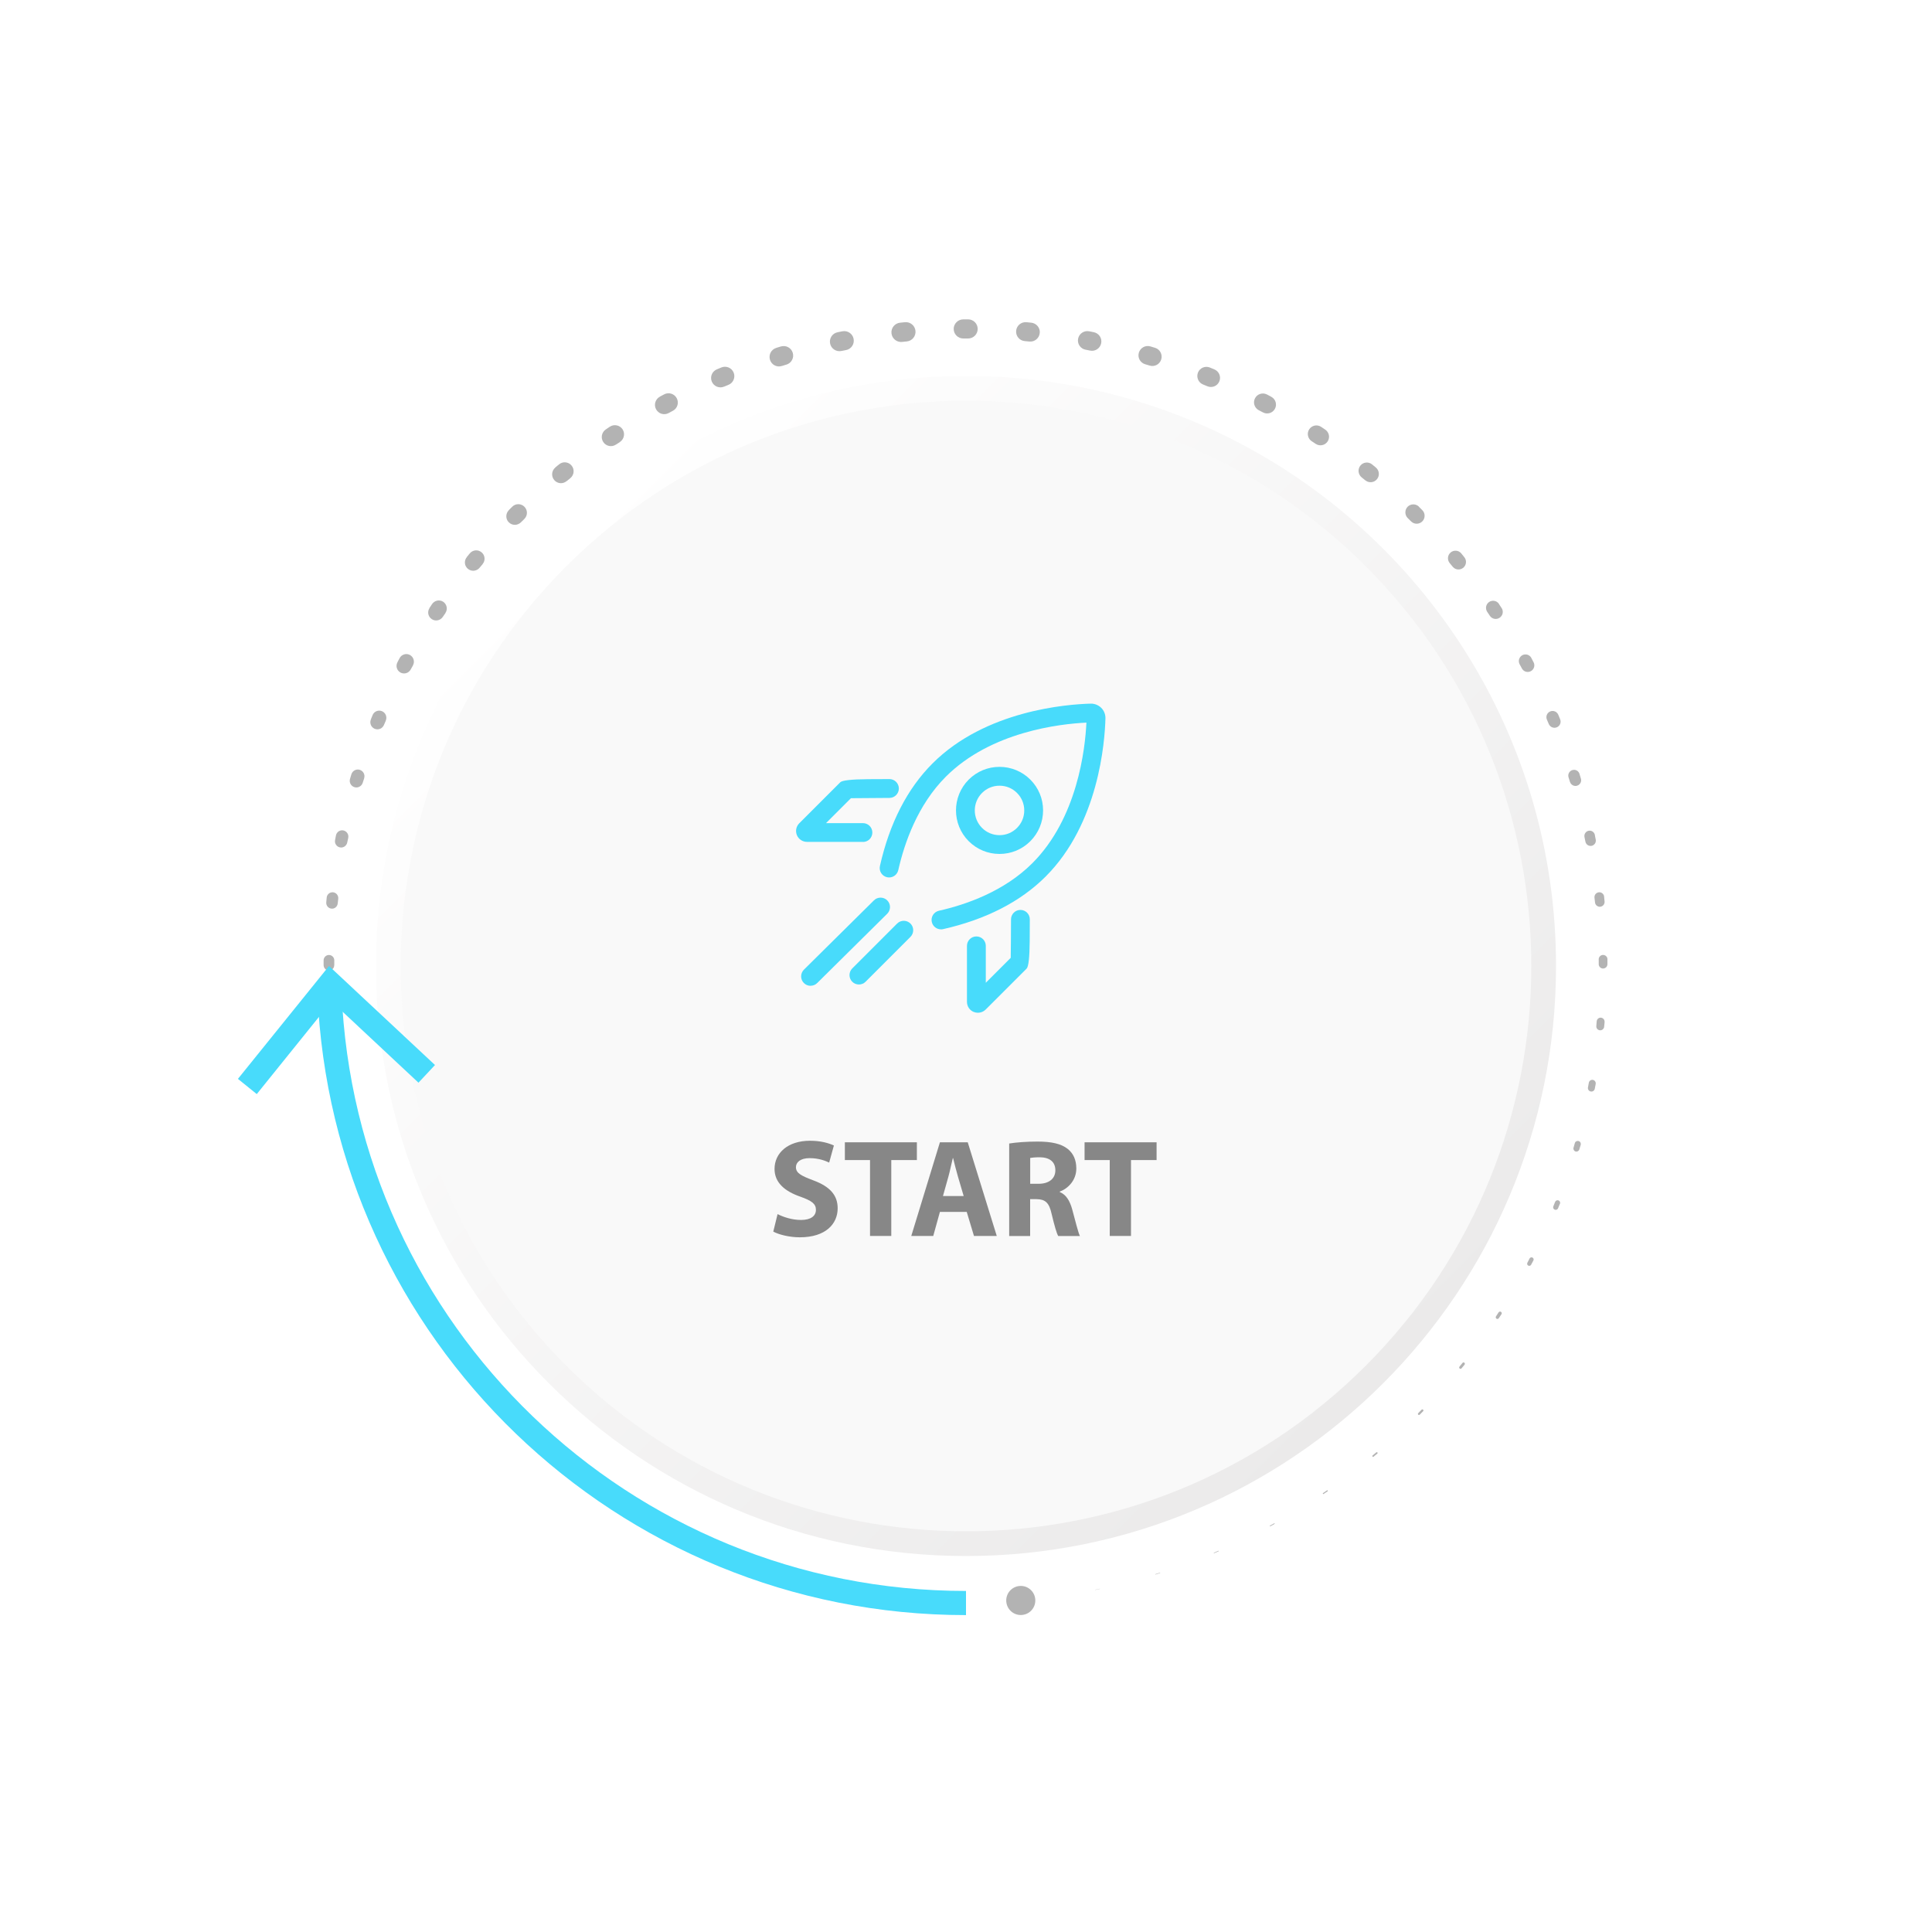
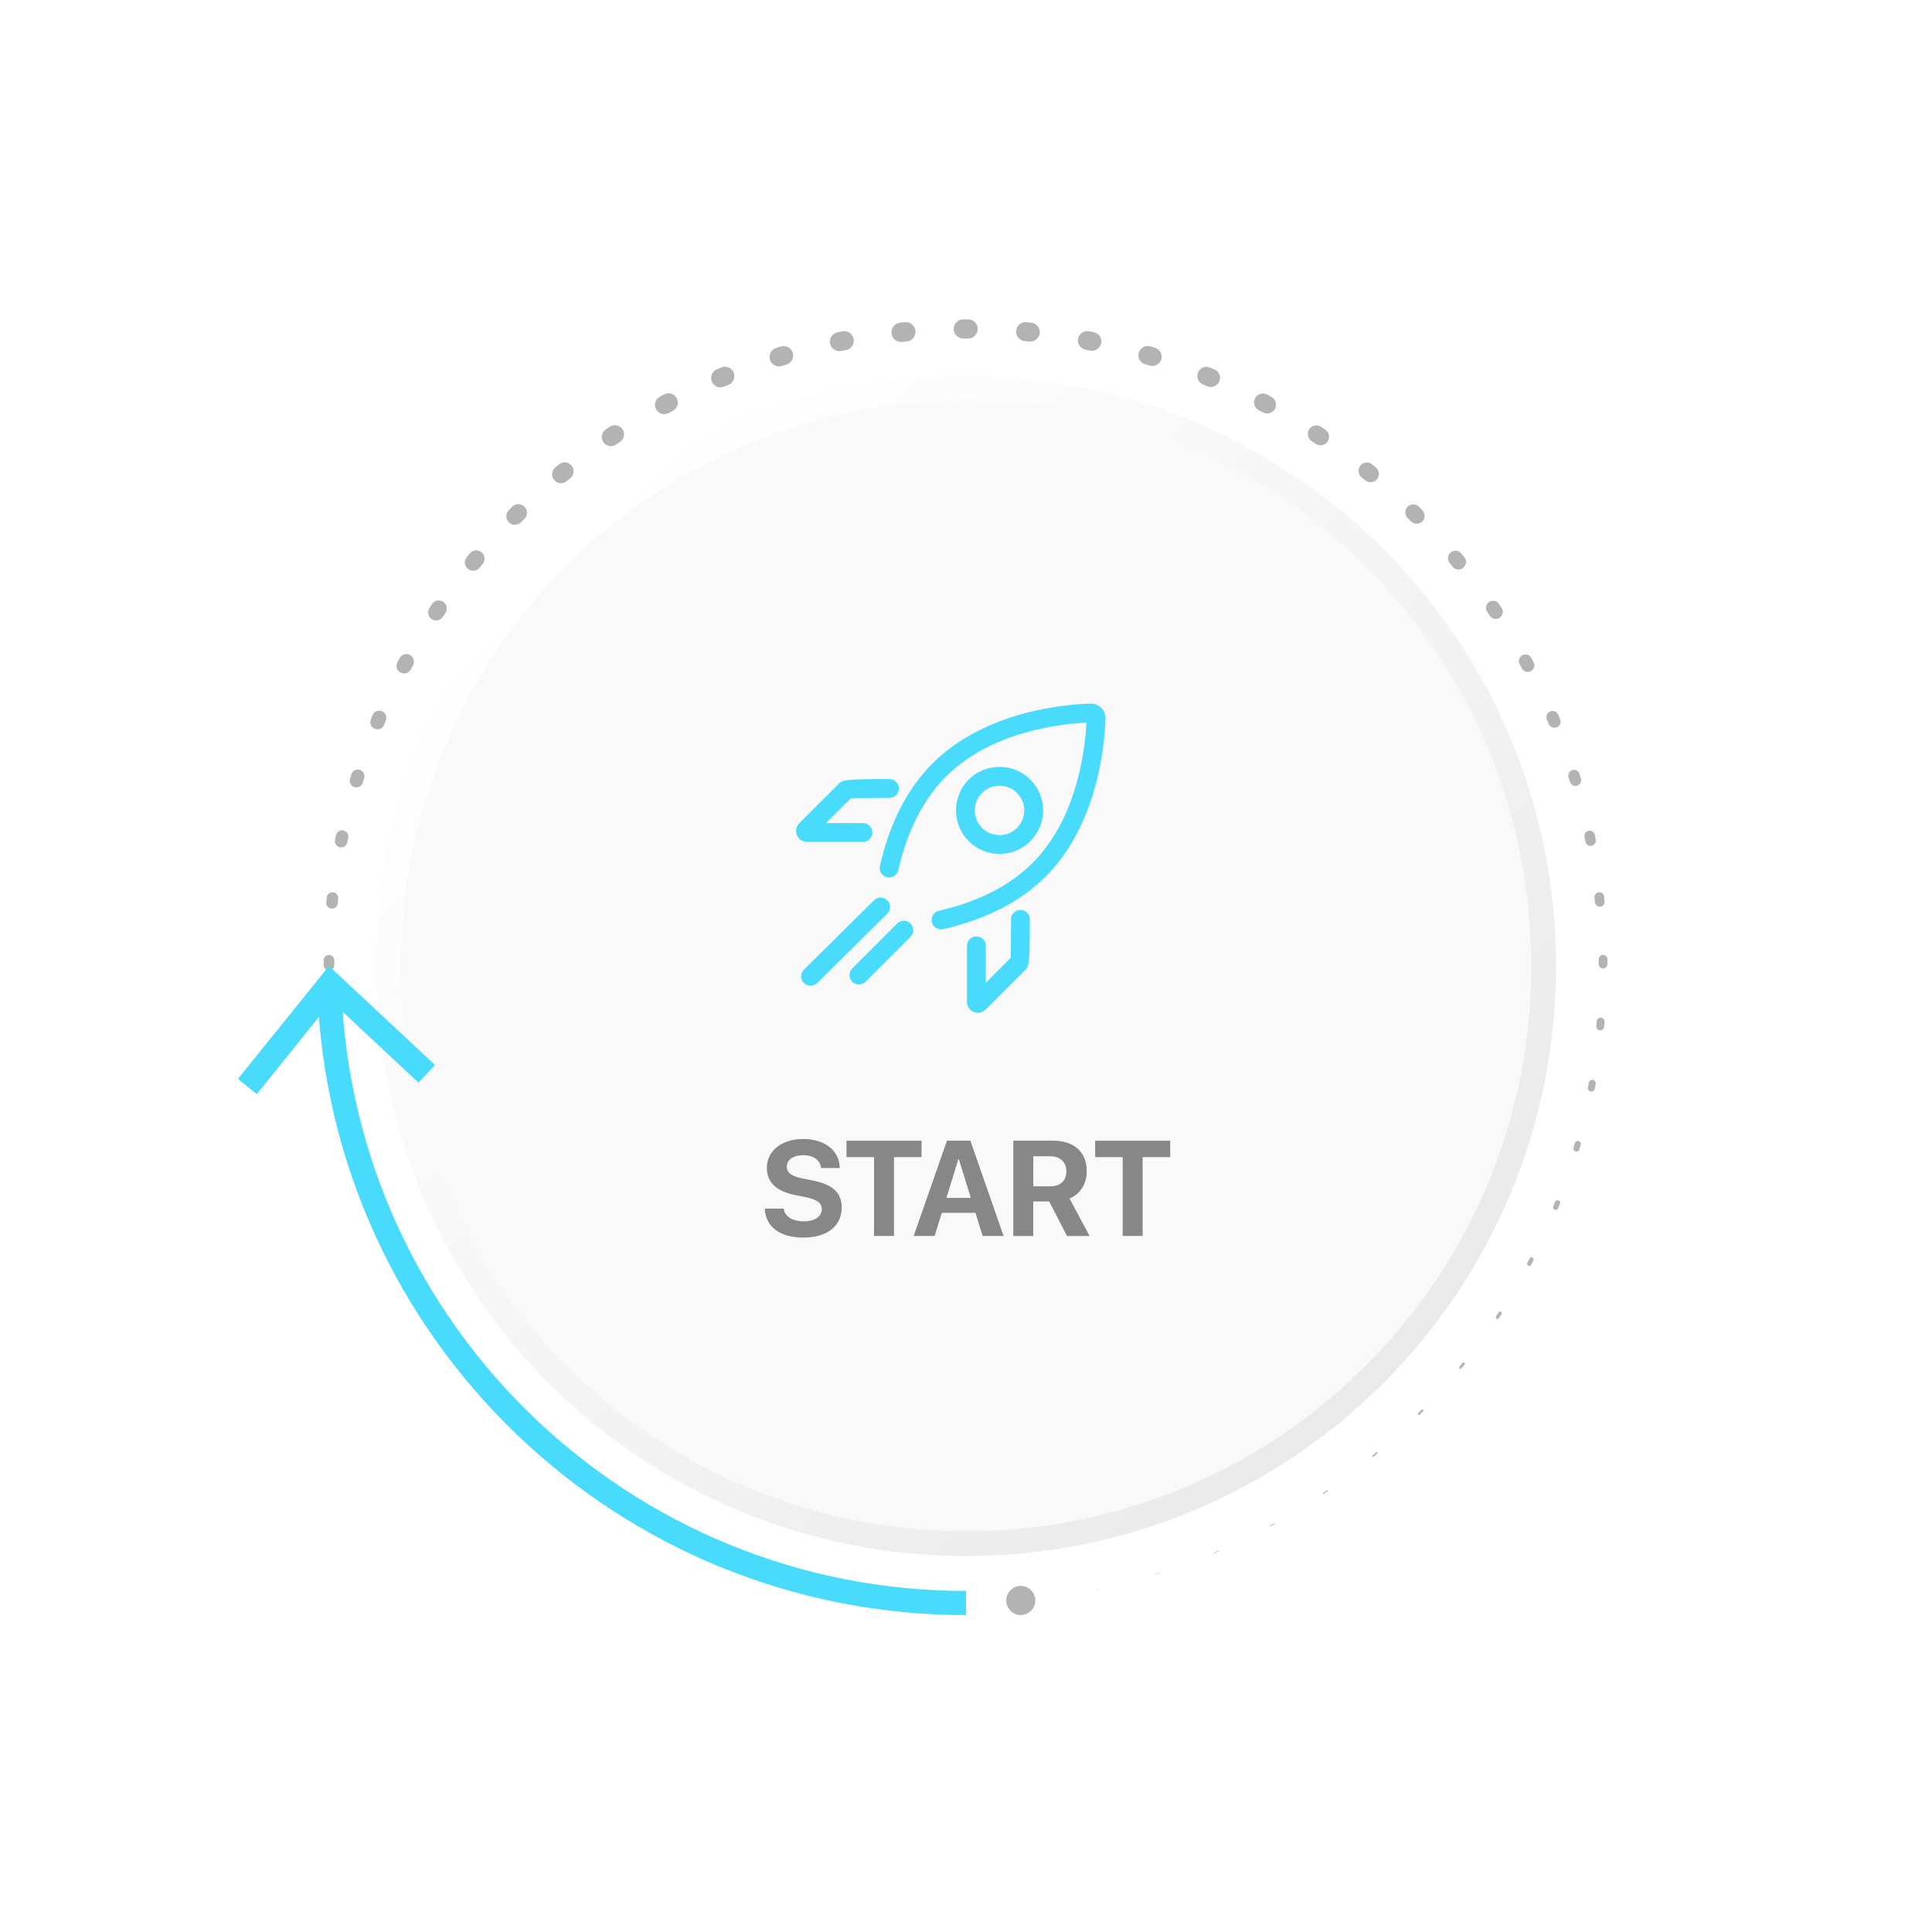
<svg xmlns="http://www.w3.org/2000/svg" id="Layer_1" viewBox="0 0 400 400">
  <defs>
    <style>.cls-1{fill:url(#linear-gradient);}.cls-2{fill:#f9f9f9;}.cls-3{fill:#b3b3b3;}.cls-4{fill:#878787;}.cls-5{fill:#48dbfb;}.cls-6{fill:none;stroke:#48dbfb;stroke-miterlimit:10;stroke-width:5px;}</style>
-     <linearGradient id="linear-gradient" x1="453.04" y1="113.62" x2="280.28" y2="286.38" gradientTransform="translate(566.66) rotate(-180) scale(1 -1)" gradientUnits="userSpaceOnUse">
+     <linearGradient id="linear-gradient" x1="-4560.96" y1="113.62" x2="-4733.72" y2="286.38" gradientTransform="translate(-4447.34) rotate(-180) scale(1 -1)" gradientUnits="userSpaceOnUse">
      <stop offset="0" stop-color="#fff" />
      <stop offset="1" stop-color="#ebeaea" />
    </linearGradient>
  </defs>
  <g>
-     <polygon class="cls-3" points="211.5 331.39 211 331.43 210.99 331.43 211 331.42 211 331.42 211.5 331.38 211.5 331.38 211.5 331.39" />
-     <path class="cls-3" d="M199.09,331.92h-.99s-.02-.02-.02-.03c0-.01,.01-.02,.02-.02h.99s.02,.02,.02,.03c0,.01-.01,.02-.02,.02Z" />
-     <path class="cls-3" d="M186.21,331.23l-.99-.1s-.04-.02-.04-.05c0-.02,.02-.04,.05-.04h0l.99,.11s.04,.02,.04,.05c0,.02-.02,.04-.05,.04Z" />
-     <path class="cls-3" d="M173.45,329.28l-.97-.2s-.05-.04-.05-.07c0-.03,.04-.05,.07-.05h0l.97,.2s.05,.04,.05,.07c0,.03-.04,.05-.07,.05Z" />
-     <path class="cls-3" d="M160.95,326.09l-.95-.3s-.07-.06-.05-.1c.01-.04,.06-.07,.1-.05h0l.94,.3s.07,.06,.05,.1c-.01,.04-.06,.06-.1,.05Z" />
+     <polygon class="cls-3" points="211.5 331.39 211 331.43 210.99 331.43 211 331.42 211.5 331.38 211.5 331.38 211.5 331.39" />
+     <path class="cls-3" d="M199.09,331.92h-.99s-.02-.02-.02-.03c0-.01,.01-.02,.02-.02h.99s.02,.02,.02,.03-.01,.02-.02,.02Z" />
+     <path class="cls-3" d="M186.21,331.23l-.99-.11s-.04-.02-.04-.05c0-.02,.02-.04,.05-.04h0l.99,.11s.04,.02,.04,.05c0,.02-.02,.04-.05,.04Z" />
+     <path class="cls-3" d="M173.45,329.28l-.97-.2s-.05-.04-.05-.07,.04-.05,.07-.05h0l.97,.2s.05,.04,.05,.07c0,.03-.04,.05-.07,.05Z" />
+     <path class="cls-3" d="M160.95,326.09l-.95-.3s-.07-.06-.05-.1c.01-.04,.06-.07,.1-.05h0l.94,.3s.06,.06,.05,.1c-.01,.04-.06,.06-.1,.05Z" />
    <path class="cls-3" d="M148.81,321.7l-.92-.39c-.06-.03-.09-.1-.07-.16,.03-.06,.1-.09,.16-.07h0l.91,.39c.06,.03,.09,.1,.06,.16-.03,.06-.1,.09-.16,.06Z" />
    <path class="cls-3" d="M137.15,316.16l-.87-.47c-.09-.05-.12-.16-.07-.24,.05-.09,.16-.12,.24-.07h0l.87,.48c.09,.05,.12,.15,.07,.24-.05,.08-.15,.12-.24,.07Z" />
    <path class="cls-3" d="M126.08,309.5l-.82-.56c-.11-.07-.14-.22-.06-.33,.07-.11,.22-.14,.33-.06h0l.82,.56c.11,.07,.13,.22,.06,.32-.07,.11-.22,.13-.32,.06Z" />
-     <path class="cls-3" d="M115.7,301.8l-.77-.63c-.12-.1-.14-.29-.04-.41,.1-.12,.29-.14,.41-.04h0l.76,.64c.12,.1,.14,.28,.04,.4-.1,.12-.28,.14-.4,.04Z" />
-     <path class="cls-3" d="M106.1,293.14l-.7-.7c-.14-.14-.14-.38,0-.52,.14-.14,.38-.14,.52,0h0l.69,.72c.14,.14,.14,.37,0,.51-.14,.14-.37,.14-.51,0Z" />
+     <path class="cls-3" d="M115.7,301.8l-.77-.63c-.12-.1-.14-.29-.04-.41s.29-.14,.41-.04h0l.76,.64c.12,.1,.14,.28,.04,.4-.1,.12-.28,.14-.4,.04Z" />
+     <path class="cls-3" d="M106.1,293.13l-.7-.7c-.14-.14-.14-.38,0-.52,.14-.14,.38-.14,.52,0h0l.69,.72c.14,.14,.14,.37,0,.51-.14,.14-.37,.14-.51,0Z" />
    <path class="cls-3" d="M97.38,283.58l-.63-.77c-.16-.2-.13-.49,.06-.65,.2-.16,.49-.13,.65,.06h0l.62,.78c.16,.19,.13,.48-.07,.64-.19,.16-.48,.13-.64-.06Z" />
-     <path class="cls-3" d="M89.62,273.22l-.55-.83c-.17-.25-.1-.6,.15-.77s.6-.1,.77,.15h0l.54,.84c.17,.25,.1,.59-.15,.76-.25,.16-.59,.09-.75-.15Z" />
+     <path class="cls-3" d="M89.62,273.22l-.55-.83c-.17-.25-.1-.6,.15-.77s.6-.1,.77,.15h0l.54,.84c.17,.25,.1,.59-.16,.76-.25,.16-.59,.09-.75-.15Z" />
    <path class="cls-3" d="M82.91,262.13l-.47-.88c-.17-.31-.05-.7,.26-.87,.31-.17,.7-.05,.87,.26h0l.45,.89c.16,.31,.04,.7-.27,.86-.31,.16-.69,.04-.86-.26Z" />
    <path class="cls-3" d="M77.31,250.44l-.38-.92c-.16-.38,.02-.81,.4-.96,.38-.16,.81,.02,.96,.4h0l.36,.93h0c.15,.38-.03,.8-.41,.95-.37,.15-.79-.03-.94-.4Z" />
    <path class="cls-3" d="M72.9,238.24l-.29-.96c-.13-.44,.11-.9,.55-1.03,.44-.13,.9,.11,1.03,.55h0v.02l.28,.95h0c.13,.44-.13,.9-.56,1.02-.43,.12-.88-.12-1.01-.55Z" />
-     <path class="cls-3" d="M69.69,225.66l-.2-.98c-.1-.5,.22-.98,.72-1.08,.5-.1,.98,.22,1.08,.72h0v.02l.18,.97h0c.09,.5-.24,.98-.73,1.07-.49,.09-.97-.23-1.06-.72Z" />
+     <path class="cls-3" d="M69.69,225.66l-.2-.98c-.1-.5,.22-.98,.72-1.08s.98,.22,1.08,.72h0v.02l.18,.97h0c.09,.5-.24,.98-.73,1.07-.49,.09-.97-.23-1.06-.72Z" />
    <path class="cls-3" d="M67.73,212.81l-.1-1c-.06-.56,.35-1.05,.91-1.11,.56-.06,1.05,.35,1.11,.91h0v.02l.09,.98h0c.05,.56-.36,1.05-.92,1.1-.55,.05-1.03-.36-1.09-.9Z" />
    <path class="cls-3" d="M67,199.83v-1c0-.61,.49-1.11,1.1-1.11,.61,0,1.11,.49,1.11,1.1h0v1.01h-.01c0,.62-.5,1.1-1.11,1.1-.6,0-1.08-.5-1.09-1.1Z" />
    <path class="cls-3" d="M67.55,186.82l.09-1c.06-.66,.65-1.14,1.31-1.08,.66,.06,1.14,.65,1.08,1.31h0v.03l-.11,.98h0c-.07,.66-.66,1.14-1.31,1.06-.65-.07-1.12-.65-1.06-1.3Z" />
    <path class="cls-3" d="M69.37,173.93l.19-.98c.14-.7,.82-1.16,1.52-1.02,.7,.14,1.16,.82,1.02,1.52h0v.03l-.21,.96h0c-.15,.7-.83,1.15-1.52,1-.69-.14-1.13-.82-1-1.5Z" />
    <path class="cls-3" d="M72.46,161.27l.29-.96c.22-.73,.99-1.15,1.72-.93,.73,.22,1.15,.99,.93,1.72h0v.03l-.3,.93h0c-.23,.73-1,1.14-1.73,.91-.72-.23-1.12-.99-.9-1.71Z" />
    <path class="cls-3" d="M76.77,148.97l.38-.93c.31-.75,1.17-1.11,1.93-.8,.75,.31,1.11,1.17,.8,1.93h0v.03l-.39,.9h0c-.32,.76-1.18,1.1-1.93,.78-.74-.32-1.08-1.17-.78-1.91Z" />
-     <path class="cls-3" d="M82.27,137.14l.47-.89c.41-.76,1.36-1.06,2.12-.65,.76,.41,1.06,1.36,.65,2.12h0v.03l-.48,.86h0c-.42,.77-1.36,1.04-2.12,.63-.75-.41-1.03-1.35-.63-2.1Z" />
+     <path class="cls-3" d="M82.27,137.14l.47-.89c.41-.76,1.36-1.06,2.12-.65s1.06,1.36,.65,2.12h0v.03l-.48,.86h0c-.42,.77-1.36,1.04-2.12,.63-.75-.41-1.03-1.35-.63-2.1Z" />
    <path class="cls-3" d="M88.9,125.9l.56-.84c.51-.76,1.54-.97,2.3-.47,.76,.51,.97,1.54,.47,2.3h0v.03l-.56,.81h0c-.52,.76-1.54,.96-2.3,.44-.75-.51-.94-1.53-.44-2.28Z" />
    <path class="cls-3" d="M96.62,115.36l.64-.78c.6-.74,1.69-.85,2.43-.24,.74,.6,.85,1.69,.24,2.43h0v.02l-.63,.75h0c-.61,.74-1.69,.84-2.43,.23-.73-.61-.83-1.68-.23-2.41Z" />
-     <path class="cls-3" d="M105.34,105.62l.71-.71c.69-.7,1.82-.7,2.52,0s.7,1.82,0,2.52h-.01v.02l-.71,.69h0c-.7,.7-1.82,.69-2.51,0-.69-.69-.68-1.81,0-2.5Z" />
+     <path class="cls-3" d="M105.34,105.62l.71-.71c.69-.7,1.82-.7,2.52,0,.7,.69,.7,1.82,0,2.52h-.01v.02l-.71,.69h0c-.7,.7-1.82,.69-2.51,0-.69-.69-.68-1.81,0-2.5Z" />
    <path class="cls-3" d="M114.97,96.78l.78-.64c.78-.65,1.94-.54,2.59,.25,.65,.78,.54,1.94-.25,2.59h-.01v.02l-.77,.62h-.01c-.79,.65-1.94,.53-2.58-.26-.63-.78-.52-1.93,.26-2.57Z" />
    <path class="cls-3" d="M125.42,88.91l.83-.56c.87-.58,2.04-.35,2.63,.51,.58,.87,.35,2.04-.51,2.63h-.01v.02l-.83,.54h-.01c-.87,.58-2.04,.34-2.62-.53-.57-.87-.34-2.03,.52-2.61Z" />
-     <path class="cls-3" d="M136.61,82.12l.89-.47c.94-.5,2.1-.15,2.61,.79,.5,.94,.15,2.1-.79,2.61h-.02l-.86,.47h-.01c-.94,.51-2.1,.15-2.6-.79-.5-.94-.15-2.1,.79-2.6Z" />
+     <path class="cls-3" d="M136.61,82.12l.89-.47c.94-.5,2.1-.15,2.61,.79s.15,2.1-.79,2.61h-.02l-.86,.47h-.01c-.94,.51-2.1,.15-2.6-.79s-.15-2.1,.79-2.6Z" />
    <path class="cls-3" d="M148.42,76.47l.93-.39c.99-.41,2.13,.06,2.54,1.05,.41,.99-.06,2.13-1.05,2.54h-.02l-.9,.38h-.01c-.99,.41-2.13-.06-2.54-1.05-.41-.99,.06-2.13,1.05-2.53Z" />
-     <path class="cls-3" d="M160.72,72.02l.96-.29c1.04-.31,2.13,.27,2.45,1.31s-.27,2.13-1.31,2.45h-.02l-.94,.29h-.01c-1.04,.32-2.13-.27-2.44-1.31-.31-1.04,.27-2.13,1.31-2.44Z" />
+     <path class="cls-3" d="M160.72,72.02l.96-.29c1.04-.31,2.13,.27,2.45,1.31s-.27,2.13-1.31,2.45h-.02l-.94,.29h-.01c-1.04,.32-2.13-.27-2.44-1.31s.27-2.13,1.31-2.44Z" />
    <path class="cls-3" d="M173.41,68.79l.99-.2c1.07-.21,2.12,.48,2.33,1.56s-.48,2.12-1.56,2.33h-.02l-.96,.19h-.01c-1.07,.21-2.11-.49-2.32-1.56-.21-1.07,.48-2.11,1.56-2.32Z" />
    <path class="cls-3" d="M186.35,66.81l1-.1c1.1-.11,2.08,.69,2.19,1.79,.11,1.1-.69,2.08-1.79,2.19h-.01l-.97,.1h-.01c-1.1,.11-2.08-.69-2.19-1.79-.11-1.1,.69-2.08,1.79-2.19h0Z" />
-     <path class="cls-3" d="M199.43,66.12h1.01c1.09,0,1.98,.89,1.98,1.98,0,1.09-.89,1.98-1.98,1.98h-1c-1.09,0-1.98-.88-1.99-1.97,0-1.09,.88-1.98,1.98-1.99h0Z" />
-     <path class="cls-3" d="M212.51,66.71l1,.1c1.08,.11,1.87,1.07,1.76,2.14-.11,1.08-1.07,1.87-2.14,1.76h0l-.97-.09h-.01c-1.08-.1-1.87-1.06-1.77-2.14,.1-1.08,1.06-1.87,2.14-1.77h0Z" />
-     <path class="cls-3" d="M225.47,68.58l.99,.2c1.05,.21,1.74,1.23,1.53,2.28s-1.23,1.74-2.28,1.53h0l-.96-.19h-.01c-1.05-.21-1.74-1.23-1.53-2.28,.21-1.05,1.23-1.74,2.28-1.53h0Z" />
-     <path class="cls-3" d="M238.18,71.72l.96,.29c1.02,.31,1.59,1.38,1.28,2.4s-1.38,1.59-2.4,1.28h0l-.93-.28h-.01c-1.02-.31-1.6-1.38-1.29-2.4,.31-1.02,1.38-1.6,2.4-1.29h0Z" />
-     <path class="cls-3" d="M250.51,76.1l.93,.39c.96,.4,1.41,1.51,1.01,2.47-.4,.96-1.49,1.41-2.45,1.02h-.01l-.91-.38h-.01c-.97-.4-1.43-1.5-1.04-2.47,.39-.97,1.5-1.43,2.46-1.04h.02Z" />
+     <path class="cls-3" d="M199.43,66.12h1.01c1.09,0,1.98,.89,1.98,1.98,0,1.09-.89,1.98-1.98,1.98h-1c-1.09,0-1.98-.88-1.99-1.97s.88-1.98,1.98-1.99h0Z" />
+     <path class="cls-3" d="M212.51,66.71l1,.1c1.08,.11,1.87,1.07,1.76,2.14s-1.07,1.87-2.14,1.76h0l-.97-.09h-.01c-1.08-.1-1.87-1.06-1.77-2.14,.1-1.08,1.06-1.87,2.14-1.77h0Z" />
+     <path class="cls-3" d="M225.47,68.58l.99,.2c1.05,.21,1.74,1.23,1.53,2.28-.21,1.05-1.23,1.74-2.28,1.53h0l-.96-.19h-.01c-1.05-.21-1.74-1.23-1.53-2.28,.21-1.05,1.23-1.74,2.28-1.53h0Z" />
+     <path class="cls-3" d="M238.18,71.72l.96,.29c1.02,.31,1.59,1.38,1.28,2.4-.31,1.02-1.38,1.59-2.4,1.28h0l-.94-.28h-.01c-1.02-.31-1.6-1.38-1.29-2.4,.31-1.02,1.38-1.6,2.4-1.29h0Z" />
+     <path class="cls-3" d="M250.51,76.1l.93,.39c.96,.4,1.41,1.51,1.01,2.47-.4,.96-1.49,1.41-2.45,1.02h-.01l-.91-.38h-.01c-.97-.4-1.43-1.5-1.04-2.47,.39-.97,1.5-1.43,2.46-1.04h.01Z" />
    <path class="cls-3" d="M262.33,81.68l.89,.48c.89,.48,1.22,1.59,.74,2.48-.48,.88-1.58,1.22-2.46,.75h-.01l-.87-.46h-.01c-.9-.48-1.24-1.59-.77-2.48,.47-.9,1.58-1.24,2.48-.77h.01Z" />
-     <path class="cls-3" d="M273.55,88.39l.83,.56c.81,.55,1.03,1.65,.48,2.46-.54,.81-1.64,1.03-2.45,.49h-.01l-.82-.55h-.01c-.82-.55-1.05-1.65-.51-2.47s1.64-1.05,2.46-.51h.01Z" />
+     <path class="cls-3" d="M273.55,88.39l.83,.56c.81,.55,1.03,1.65,.48,2.46-.54,.81-1.64,1.03-2.45,.49h-.01l-.82-.55h-.01c-.82-.55-1.05-1.65-.51-2.47,.54-.82,1.64-1.05,2.46-.51h.01Z" />
    <path class="cls-3" d="M284.07,96.15l.78,.64c.73,.6,.84,1.69,.24,2.42-.6,.73-1.67,.84-2.41,.24h-.01l-.76-.62h0c-.74-.61-.85-1.69-.26-2.43s1.68-.85,2.42-.26h.01Z" />
-     <path class="cls-3" d="M293.76,104.91l.71,.71c.64,.64,.64,1.69,0,2.33-.64,.64-1.67,.64-2.31,.01h0l-.7-.69h0c-.65-.65-.66-1.69-.03-2.35,.64-.65,1.69-.66,2.34-.03l.02,.02Z" />
+     <path class="cls-3" d="M293.76,104.91l.71,.71c.64,.64,.64,1.69,0,2.33-.64,.63-1.67,.64-2.31,.01h-.01l-.7-.69h0c-.65-.65-.66-1.69-.03-2.35,.64-.65,1.69-.66,2.34-.03l.02,.02Z" />
    <path class="cls-3" d="M302.54,114.58l.63,.78c.54,.66,.44,1.64-.22,2.19-.66,.54-1.63,.45-2.17-.2h0l-.63-.76h0c-.55-.67-.47-1.65,.19-2.21,.66-.55,1.64-.47,2.2,.19v.02Z" />
-     <path class="cls-3" d="M310.33,125.04l.56,.84c.45,.67,.26,1.58-.41,2.02-.67,.44-1.56,.27-2.01-.39h0l-.55-.82h0c-.46-.68-.29-1.59,.38-2.05,.67-.46,1.58-.29,2.04,.38v.02Z" />
+     <path class="cls-3" d="M310.33,125.04l.56,.84c.45,.67,.26,1.58-.41,2.02-.67,.44-1.56,.27-2.01-.39h0l-.55-.82h0c-.46-.68-.29-1.59,.38-2.05s1.58-.29,2.04,.38v.02Z" />
    <path class="cls-3" d="M317.04,136.22l.47,.89c.35,.67,.1,1.49-.57,1.85-.66,.35-1.48,.11-1.84-.55h0l-.47-.87h0c-.37-.67-.12-1.51,.54-1.88,.67-.37,1.5-.12,1.87,.54v.02Z" />
-     <path class="cls-3" d="M322.63,147.99l.38,.93c.27,.65-.04,1.4-.69,1.66-.65,.27-1.38-.04-1.66-.68h0l-.39-.91h0c-.28-.66,.02-1.41,.67-1.69s1.4,.02,1.68,.67v.02Z" />
-     <path class="cls-3" d="M327.02,160.24l.29,.96c.19,.63-.17,1.28-.79,1.47-.62,.19-1.27-.16-1.47-.78h0l-.3-.95h0c-.2-.63,.15-1.3,.78-1.5s1.29,.15,1.49,.78v.02Z" />
+     <path class="cls-3" d="M322.63,147.99l.38,.93c.27,.65-.04,1.4-.69,1.66-.65,.27-1.38-.04-1.66-.68h0l-.39-.91h0c-.28-.66,.02-1.41,.67-1.69,.65-.28,1.4,.02,1.68,.67v.02Z" />
+     <path class="cls-3" d="M327.02,160.24l.29,.96c.19,.63-.17,1.28-.79,1.47-.62,.19-1.27-.16-1.47-.78h0l-.3-.95h0c-.2-.63,.15-1.3,.78-1.5,.63-.2,1.29,.15,1.49,.78v.02Z" />
    <path class="cls-3" d="M330.19,172.86l.19,.98c.12,.59-.27,1.16-.86,1.28-.58,.11-1.15-.26-1.27-.84h0l-.2-.97h0c-.12-.6,.25-1.18,.85-1.31,.59-.12,1.17,.25,1.3,.85v.02Z" />
    <path class="cls-3" d="M332.11,185.64l.1,1c.05,.55-.35,1.03-.89,1.09-.54,.05-1.03-.34-1.09-.88h0l-.11-.99h0c-.06-.56,.33-1.05,.89-1.12,.55-.06,1.05,.33,1.11,.89h0Z" />
    <path class="cls-3" d="M332.8,198.62v1c0,.5-.4,.9-.9,.9-.49,0-.9-.4-.9-.89h0v-.99h-.01c0-.51,.39-.92,.9-.93,.5,0,.92,.39,.92,.9h0Z" />
    <path class="cls-3" d="M332.22,211.59l-.1,.99c-.04,.45-.44,.77-.89,.73-.44-.04-.77-.43-.73-.87h0l.08-.99h0c.04-.46,.43-.79,.88-.75s.78,.43,.75,.88h0Z" />
    <path class="cls-3" d="M330.37,224.44l-.19,.98c-.08,.39-.45,.64-.84,.56-.39-.08-.64-.45-.57-.83h0l.18-.98h0c.07-.4,.45-.66,.84-.59,.39,.07,.65,.45,.58,.84h0Z" />
    <path class="cls-3" d="M327.27,237.03l-.29,.95c-.1,.33-.45,.52-.78,.42-.33-.1-.51-.45-.42-.77l.27-.95c.09-.34,.44-.53,.78-.44,.34,.09,.53,.44,.44,.78h0Z" />
-     <path class="cls-3" d="M322.96,249.24l-.38,.92c-.11,.27-.42,.4-.69,.29-.27-.11-.4-.42-.29-.69l.37-.92c.11-.28,.42-.41,.7-.31,.28,.11,.41,.42,.31,.7h0Z" />
-     <path class="cls-3" d="M317.47,260.97l-.47,.88c-.11,.21-.38,.29-.59,.18-.21-.11-.29-.38-.18-.59l.45-.88c.11-.22,.38-.31,.6-.2,.22,.11,.31,.38,.2,.6h0Z" />
-     <path class="cls-3" d="M310.86,272.09l-.55,.83c-.11,.16-.32,.2-.48,.1-.16-.1-.2-.32-.1-.48l.54-.83c.1-.16,.32-.21,.49-.11,.16,.1,.21,.32,.11,.49h0Z" />
-     <path class="cls-3" d="M303.23,282.53l-.63,.77c-.1,.12-.27,.14-.39,.04-.12-.1-.14-.27-.04-.39l.62-.77c.1-.12,.27-.14,.39-.05,.12,.1,.14,.27,.05,.39h0Z" />
+     <path class="cls-3" d="M322.96,249.24l-.38,.92c-.11,.27-.42,.4-.69,.29-.27-.11-.4-.42-.29-.69l.37-.92c.11-.28,.42-.41,.7-.31s.41,.42,.31,.7h0Z" />
+     <path class="cls-3" d="M317.47,260.97l-.47,.88c-.11,.21-.38,.29-.59,.18-.21-.11-.29-.38-.18-.59l.45-.88c.11-.22,.38-.31,.6-.2s.31,.38,.2,.6h0Z" />
+     <path class="cls-3" d="M310.86,272.09l-.55,.83c-.11,.16-.32,.2-.48,.1-.16-.1-.2-.32-.1-.48l.54-.83c.1-.16,.32-.21,.49-.11s.21,.32,.11,.49h0Z" />
+     <path class="cls-3" d="M303.23,282.53l-.63,.77c-.1,.12-.27,.14-.39,.04-.12-.1-.14-.27-.04-.39l.62-.77c.1-.12,.27-.14,.4-.05s.14,.27,.05,.39h0Z" />
    <path class="cls-3" d="M294.64,292.18l-.7,.71c-.09,.09-.23,.09-.31,0-.09-.09-.09-.23,0-.31l.69-.71c.09-.09,.23-.09,.32,0,.09,.09,.09,.23,0,.32h0Z" />
-     <path class="cls-3" d="M285.15,300.95l-.76,.64c-.07,.06-.17,.05-.23-.02-.06-.07-.05-.17,.02-.23l.76-.64c.07-.06,.18-.05,.24,.02,.06,.07,.05,.18-.02,.24h0Z" />
+     <path class="cls-3" d="M285.15,300.95l-.76,.63c-.07,.06-.17,.05-.23-.02-.06-.07-.05-.17,.02-.23l.76-.64c.07-.06,.18-.05,.24,.02,.06,.07,.05,.18-.02,.24h0Z" />
    <path class="cls-3" d="M274.86,308.75l-.82,.56c-.05,.03-.12,.02-.15-.03-.03-.05-.02-.12,.03-.15l.82-.56c.05-.04,.12-.02,.16,.03,.04,.05,.02,.12-.03,.16h0Z" />
-     <path class="cls-3" d="M263.87,315.52l-.87,.48s-.08,0-.1-.03c-.02-.04,0-.08,.03-.1l.87-.48s.08,0,.1,.03c.02,.04,0,.08-.03,.1h0Z" />
-     <path class="cls-3" d="M252.28,321.18l-.91,.39s-.06,0-.07-.03c-.01-.03,0-.06,.03-.07l.91-.39s.06,0,.08,.03c.01,.03,0,.06-.03,.08h0Z" />
-     <path class="cls-3" d="M240.19,325.68l-.95,.3s-.04,0-.05-.02c0-.02,0-.04,.02-.05l.95-.3s.04,0,.05,.02c0,.02,0,.04-.02,.05h0Z" />
-     <path class="cls-3" d="M227.71,328.97l-.97,.2s-.02,0-.02-.01c0-.01,0-.02,.01-.02l.97-.21s.02,0,.02,.02c0,.01,0,.02-.02,.02h0Z" />
+     <path class="cls-3" d="M263.87,315.52l-.87,.48s-.08,0-.1-.03c-.02-.04,0-.08,.03-.1l.87-.48s.08,0,.1,.03,0,.08-.03,.1h0Z" />
+     <path class="cls-3" d="M252.28,321.18l-.91,.39s-.06,0-.07-.03c-.01-.03,0-.06,.03-.07l.91-.39s.06,0,.08,.03,0,.06-.03,.08h0Z" />
+     <path class="cls-3" d="M240.19,325.68l-.95,.3s-.04,0-.05-.02c0-.02,0-.04,.02-.05l.95-.3s.04,0,.05,.02,0,.04-.02,.05h0Z" />
+     <path class="cls-3" d="M227.71,328.97l-.97,.2s-.02,0-.02-.01c0,0,0-.02,.01-.02l.97-.21s.02,0,.02,.02c0,.01,0,.02-.01,.02h0Z" />
    <polygon class="cls-3" points="214.84 331.05 214.34 331.1 214.84 331.05 214.84 331.05" />
    <path class="cls-3" d="M211.09,328.36c1.66-.14,3.11,1.09,3.25,2.75,.14,1.66-1.09,3.11-2.75,3.25-1.66,.14-3.11-1.09-3.25-2.75-.14-1.66,1.09-3.11,2.75-3.25Z" />
  </g>
  <path class="cls-1" d="M77.84,200c0,67.47,54.69,122.16,122.16,122.16s122.16-54.69,122.16-122.16c0-47.78-27.43-89.15-67.41-109.23-8.38-4.21-17.31-7.48-26.65-9.68-9.02-2.13-18.43-3.25-28.1-3.25-67.47,0-122.16,54.69-122.16,122.16Z" />
  <circle class="cls-2" cx="200" cy="200" r="117.04" transform="translate(-82.84 200) rotate(-45)" />
-   <g>
-     <path class="cls-4" d="M160.99,251.37c1.18,.6,2.99,1.21,4.86,1.21,2.02,0,3.08-.83,3.08-2.1s-.92-1.9-3.25-2.73c-3.22-1.12-5.32-2.91-5.32-5.73,0-3.31,2.76-5.84,7.34-5.84,2.19,0,3.8,.46,4.95,.98l-.98,3.54c-.78-.37-2.16-.92-4.06-.92s-2.82,.86-2.82,1.87c0,1.24,1.09,1.78,3.6,2.73,3.42,1.27,5.04,3.05,5.04,5.78,0,3.25-2.5,6.01-7.83,6.01-2.22,0-4.4-.58-5.5-1.18l.89-3.63Z" />
-     <path class="cls-4" d="M180.13,240.18h-5.21v-3.68h14.91v3.68h-5.3v15.71h-4.4v-15.71Z" />
-     <path class="cls-4" d="M194.6,250.91l-1.38,4.98h-4.55l5.93-19.39h5.76l6.01,19.39h-4.72l-1.5-4.98h-5.55Zm4.92-3.28l-1.21-4.11c-.34-1.15-.69-2.59-.98-3.74h-.06c-.29,1.15-.58,2.62-.89,3.74l-1.15,4.11h4.29Z" />
-     <path class="cls-4" d="M208.95,236.75c1.41-.23,3.51-.4,5.84-.4,2.88,0,4.89,.43,6.27,1.52,1.15,.92,1.78,2.27,1.78,4.06,0,2.47-1.76,4.17-3.43,4.78v.09c1.35,.55,2.1,1.84,2.59,3.63,.6,2.19,1.21,4.72,1.58,5.47h-4.49c-.32-.55-.78-2.13-1.35-4.52-.52-2.42-1.35-3.08-3.14-3.11h-1.32v7.63h-4.34v-19.14Zm4.34,8.34h1.73c2.19,0,3.48-1.09,3.48-2.79,0-1.78-1.21-2.68-3.22-2.7-1.07,0-1.67,.09-1.99,.14v5.35Z" />
-     <path class="cls-4" d="M229.76,240.18h-5.21v-3.68h14.91v3.68h-5.3v15.71h-4.4v-15.71Z" />
-   </g>
  <g>
    <path class="cls-5" d="M194.82,192.41c-.89,0-1.69-.61-1.9-1.52-.24-1.05,.42-2.09,1.47-2.33,5.6-1.26,13.5-4,19.35-9.85,9.33-9.33,10.93-23.61,11.19-29.1-5.49,.26-19.77,1.86-29.1,11.19-5.85,5.85-8.59,13.75-9.85,19.35-.24,1.05-1.28,1.71-2.33,1.47-1.05-.24-1.71-1.28-1.47-2.33,2-8.87,5.67-16.02,10.9-21.24,10.97-10.97,27.82-12.24,32.73-12.37,.81-.02,1.61,.3,2.19,.87,.58,.58,.89,1.37,.87,2.19-.13,4.9-1.4,21.76-12.37,32.73-5.23,5.23-12.38,8.89-21.25,10.9-.14,.03-.29,.05-.43,.05Z" />
    <path class="cls-5" d="M167.81,204.1c-.5,0-1-.19-1.38-.58-.76-.76-.75-2,.01-2.76l14.5-14.35c.76-.76,2-.75,2.76,.01,.76,.76,.75,2-.01,2.76l-14.5,14.35c-.38,.38-.88,.56-1.37,.56Z" />
    <path class="cls-5" d="M177.83,203.83c-.5,0-1-.19-1.38-.57-.76-.76-.76-1.99,0-2.76l9.29-9.29c.76-.76,1.99-.76,2.76,0,.76,.76,.76,1.99,0,2.76l-9.29,9.29c-.38,.38-.88,.57-1.38,.57Z" />
    <path class="cls-5" d="M206.94,176.8c-2.41,0-4.67-.94-6.38-2.64-3.51-3.52-3.51-9.23,0-12.75,1.7-1.7,3.97-2.64,6.38-2.64s4.67,.94,6.38,2.64c1.7,1.7,2.64,3.97,2.64,6.37s-.94,4.67-2.64,6.38h0c-1.7,1.7-3.97,2.64-6.37,2.64Zm0-14.13c-1.37,0-2.65,.53-3.62,1.5-2,2-2,5.24,0,7.24,.97,.97,2.25,1.5,3.62,1.5s2.65-.53,3.62-1.5h0c.97-.97,1.5-2.25,1.5-3.62s-.53-2.65-1.5-3.62c-.97-.97-2.25-1.5-3.62-1.5Z" />
    <path class="cls-5" d="M202.46,209.68c-.29,0-.59-.06-.87-.17-.85-.35-1.39-1.17-1.39-2.09v-11.59c0-1.08,.87-1.95,1.95-1.95s1.95,.87,1.95,1.95v7.64l5.16-5.16c.03-1.44,.05-4.88,.06-7.98,0-1.07,.88-1.94,1.95-1.94h0c1.08,0,1.95,.88,1.94,1.96,0,0,0,2.19-.02,4.39q-.04,5.2-.64,5.8l-8.48,8.48c-.43,.43-1.01,.66-1.6,.66Zm7.33-11.91h0Z" />
    <path class="cls-5" d="M178.67,174.3h-11.59c-.92,0-1.74-.55-2.09-1.39-.35-.85-.16-1.81,.49-2.46l8.49-8.49q.6-.6,5.79-.64c2.2-.02,4.39-.02,4.39-.02h0c1.07,0,1.94,.87,1.95,1.94,0,1.08-.87,1.95-1.94,1.96-3.11,.01-6.55,.04-7.98,.06l-5.16,5.16h7.64c1.08,0,1.95,.87,1.95,1.95s-.87,1.95-1.95,1.95Z" />
  </g>
  <g>
    <path class="cls-6" d="M200,331.89c-71.02,0-128.93-56.14-131.78-126.46" />
    <polygon class="cls-5" points="90.06 220.5 86.64 224.16 68.63 207.32 53.16 226.52 49.26 223.37 68.12 200 90.06 220.5" />
  </g>
+   <g>
+     <path class="cls-4" d="M158.37,250.45v-.22h3.88l.03,.15c.26,1.53,1.89,2.49,4.14,2.49s3.72-1,3.72-2.5h0c0-1.35-.97-2.02-3.42-2.53l-2.08-.41c-3.9-.78-5.87-2.64-5.87-5.61h0c0-3.62,3.14-6,7.52-6s7.37,2.28,7.56,5.74v.26h-3.88v-.16c-.22-1.54-1.64-2.49-3.68-2.49-2.12,.01-3.39,.98-3.39,2.39h0c0,1.26,1.01,1.98,3.28,2.43l2.09,.42c4.13,.82,5.99,2.5,5.99,5.61h0c0,3.8-2.98,6.21-7.96,6.21-4.69,0-7.71-2.15-7.94-5.78Z" />
+     <path class="cls-4" d="M180.96,239.57h-5.7v-3.4h15.54v3.4h-5.71v16.32h-4.13v-16.32Z" />
+     <path class="cls-4" d="M196.05,236.16h4.85l6.88,19.73h-4.33l-1.49-4.79h-6.97l-1.49,4.79h-4.33l6.89-19.73Zm-.11,11.85h5.06l-2.49-8.03h-.08l-2.49,8.03Z" />
+     <path class="cls-4" d="M209.8,236.16h8.15c4.43,0,7.05,2.35,7.05,6.32v.03c0,2.6-1.38,4.76-3.57,5.62l4.16,7.77h-4.68l-3.68-7.15h-3.31v7.15h-4.13v-19.73Zm7.7,9.45c2.05,0,3.28-1.16,3.28-3.1v-.03c0-1.89-1.3-3.09-3.34-3.09h-3.51v6.22h3.57Z" />
+     <path class="cls-4" d="M232.44,239.57h-5.7v-3.4h15.54v3.4h-5.71v16.32h-4.13v-16.32Z" />
+   </g>
</svg>
